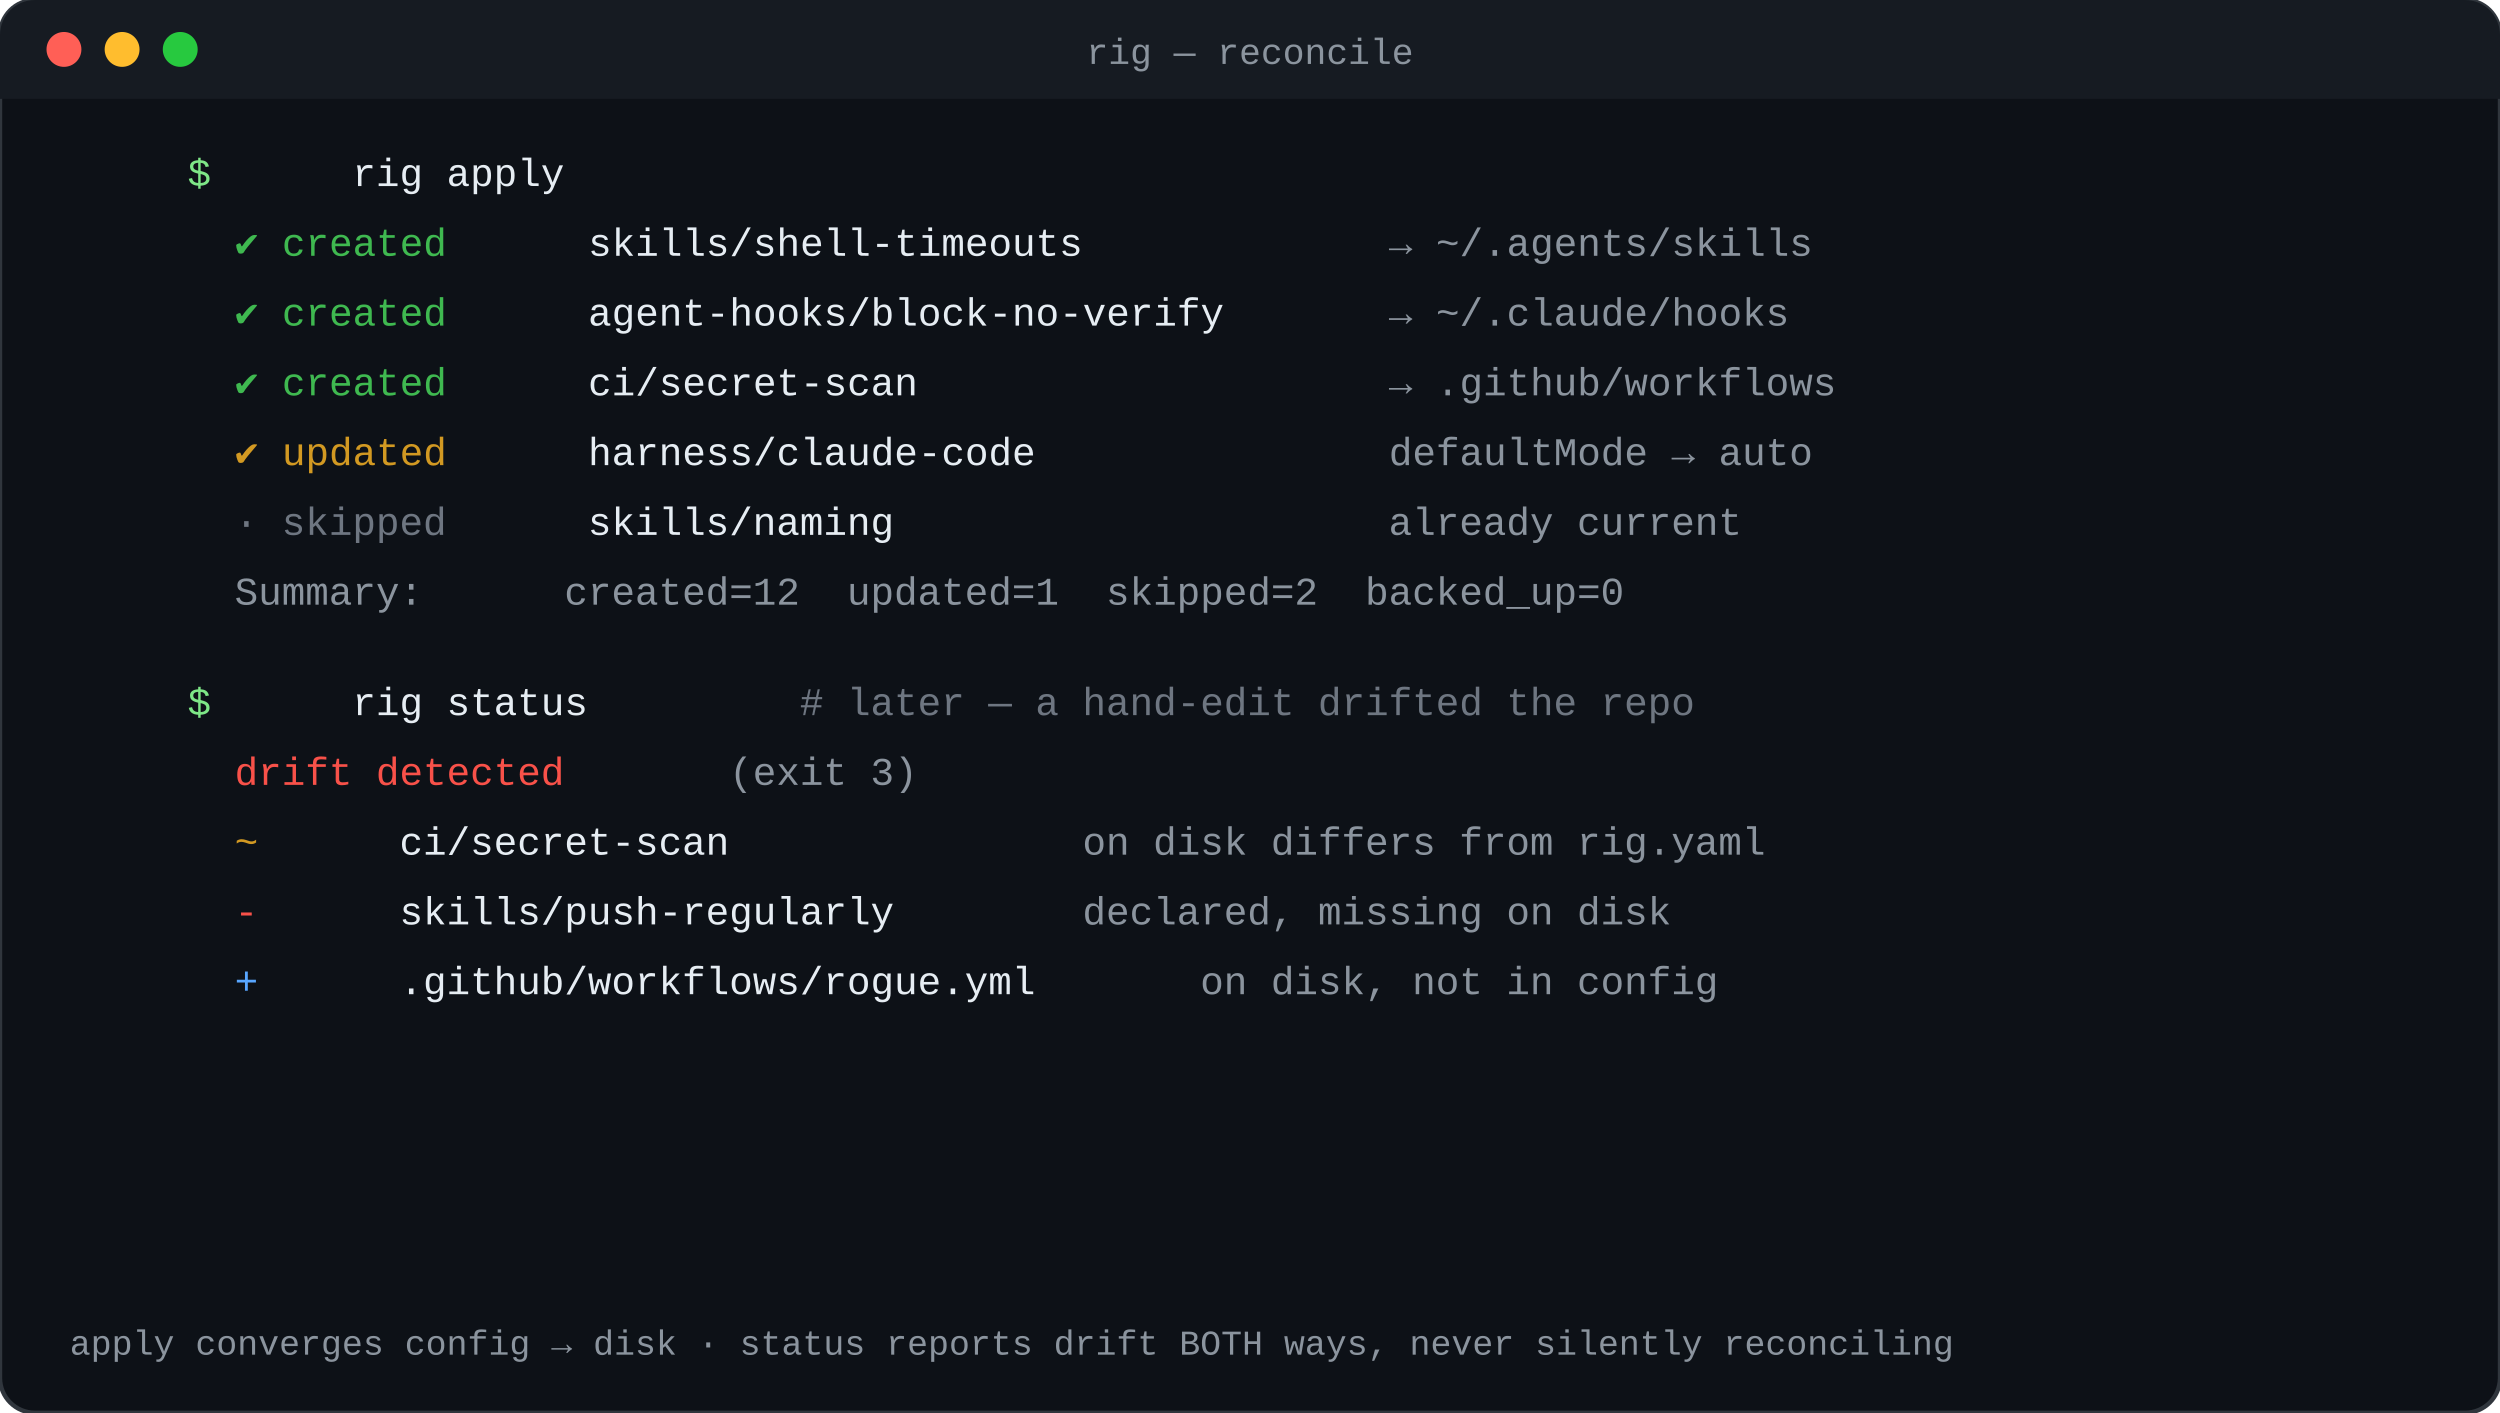
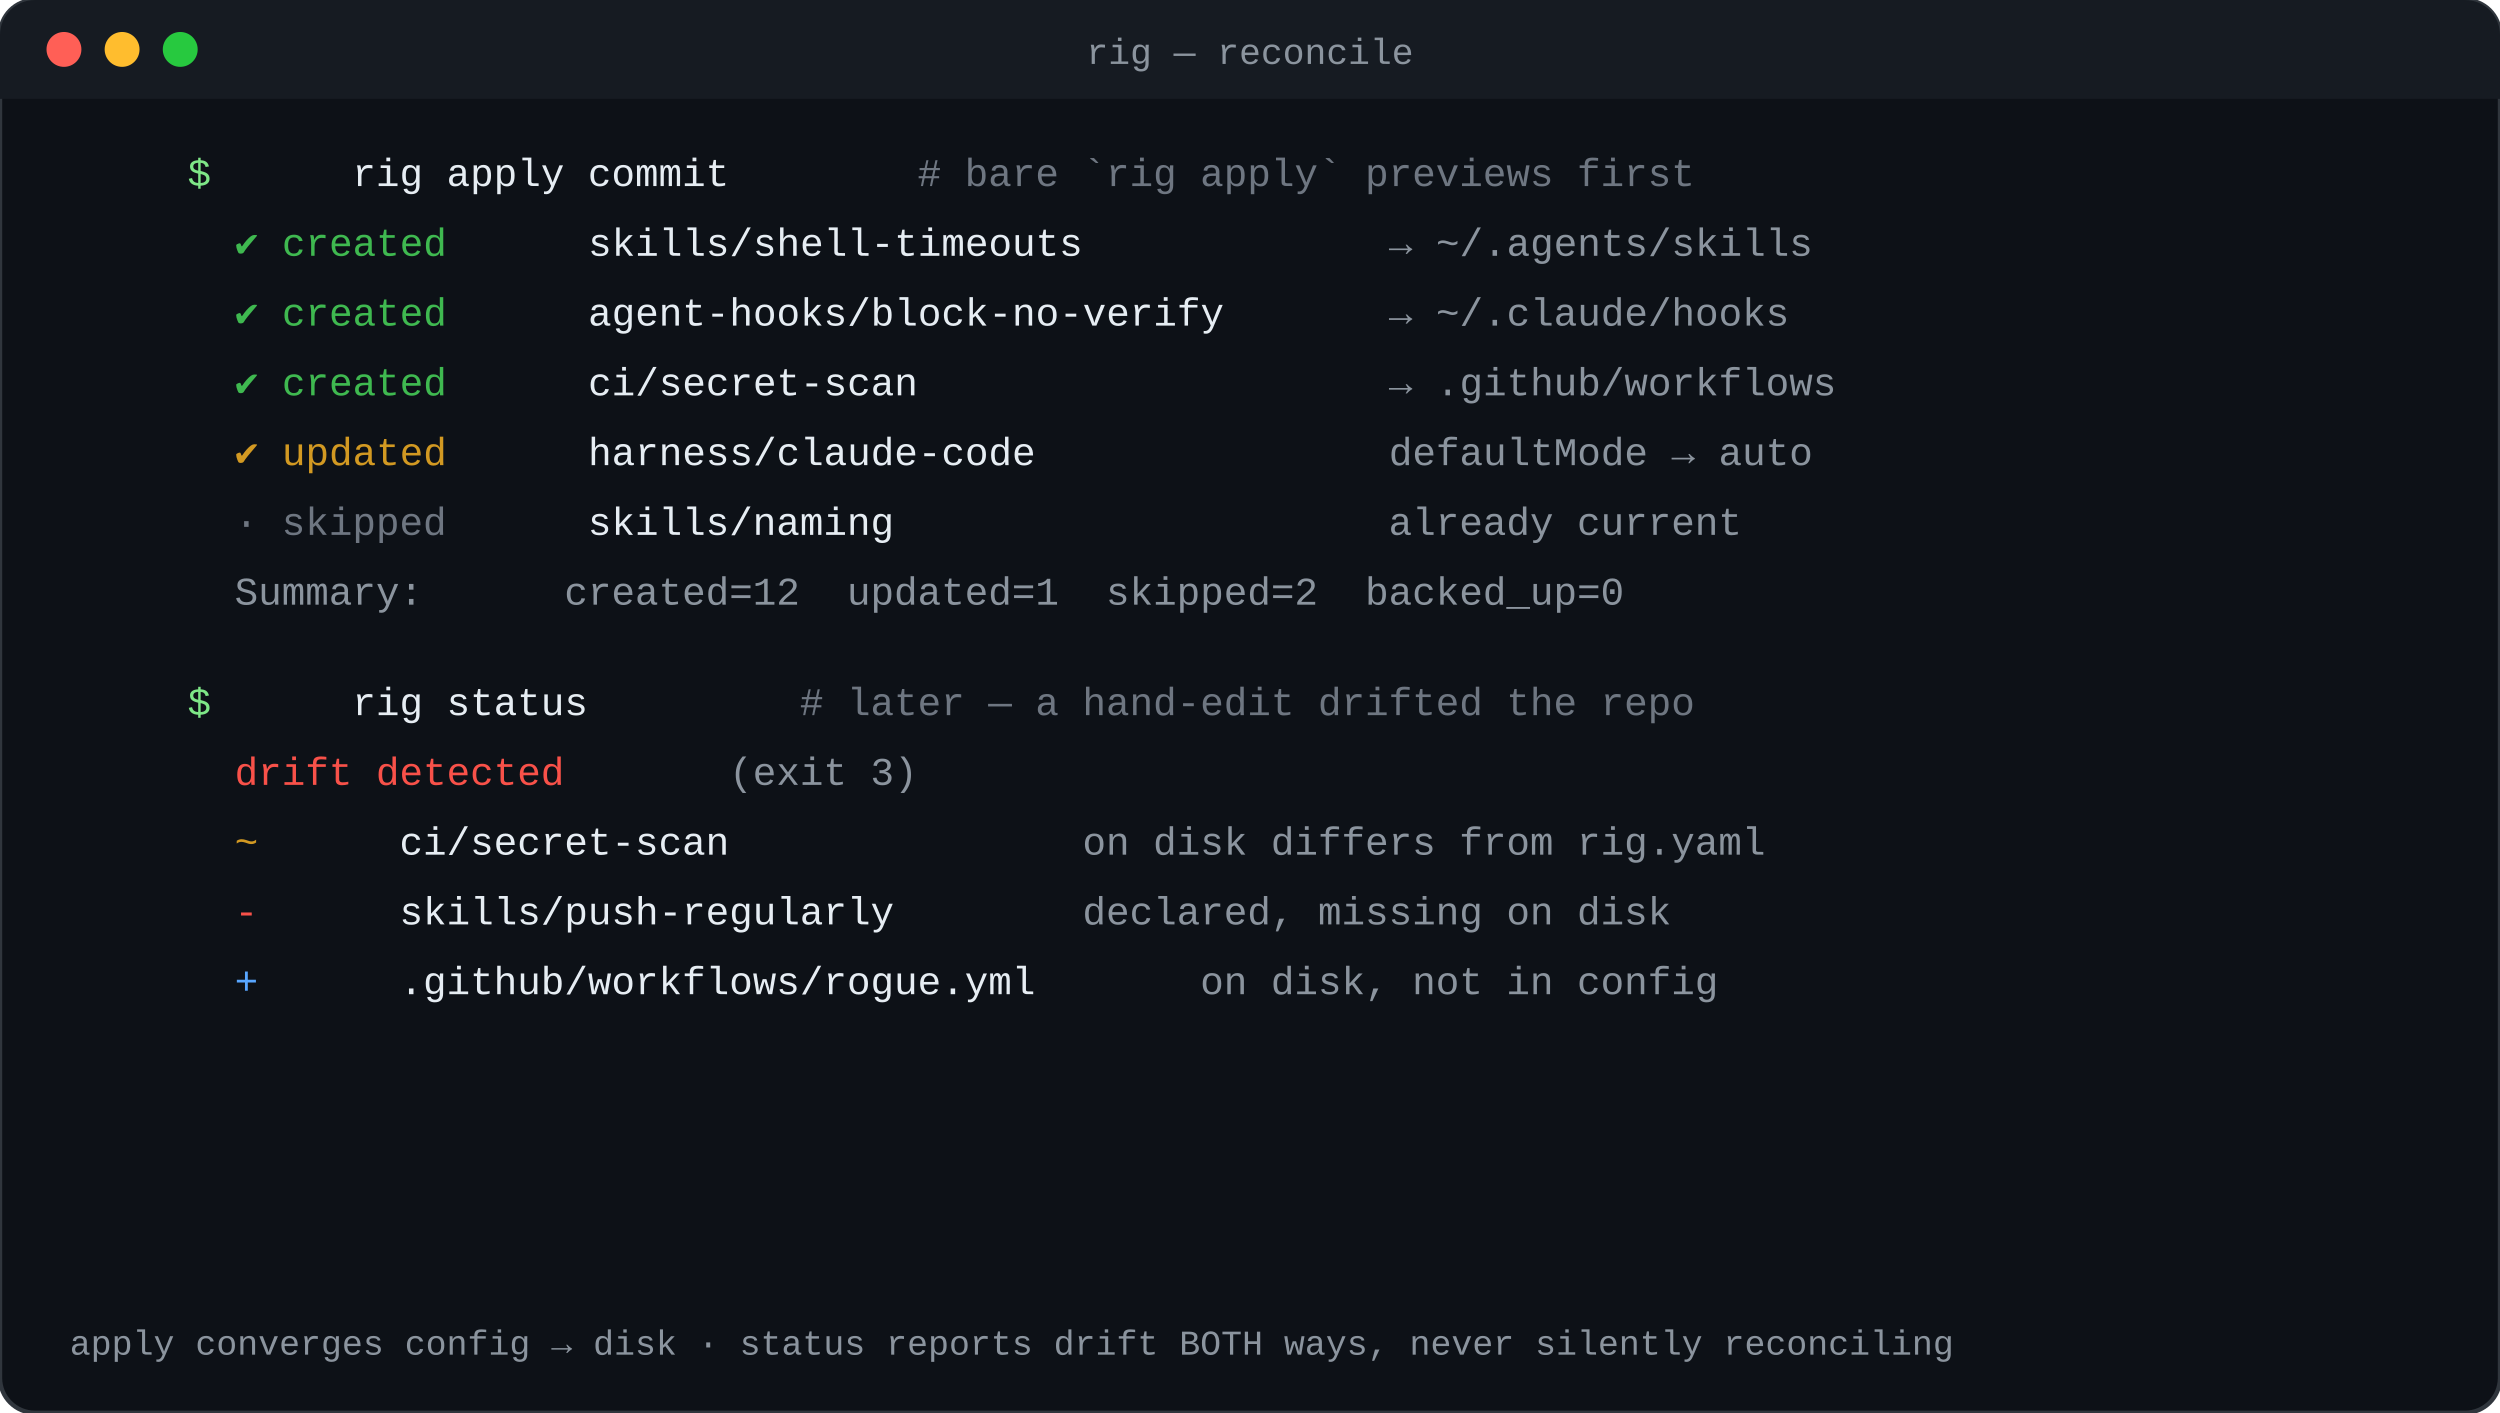
<svg xmlns="http://www.w3.org/2000/svg" viewBox="0 0 860 486" width="860" height="486" role="img" aria-label="rig apply converges to rig.yaml; rig status reports drift both ways">
  <rect x="0" y="0" width="860" height="486" rx="12" fill="#0d1117" stroke="#30363d" stroke-width="1.5" />
  <path d="M0,12 a12,12 0 0 1 12,-12 h836 a12,12 0 0 1 12,12 v22 h-860 z" fill="#161b22" />
  <circle cx="22" cy="17" r="6" fill="#ff5f56" />
  <circle cx="42" cy="17" r="6" fill="#ffbd2e" />
  <circle cx="62" cy="17" r="6" fill="#27c93f" />
  <text x="430.0" y="22" font-size="12.5" fill="#8b949e" text-anchor="middle" font-family="SFMono-Regular,Consolas,Liberation Mono,Menlo,monospace">rig — reconcile</text>
  <text x="24" y="64" font-size="13.5" font-family="SFMono-Regular,Consolas,Liberation Mono,Menlo,monospace" xml:space="preserve">
    <tspan fill="#7ee787">$ </tspan>
-     <tspan fill="#e6edf3">rig apply</tspan>
+     <tspan fill="#e6edf3">rig apply commit</tspan>
+     <tspan fill="#6e7681">   # bare `rig apply` previews first</tspan>
  </text>
  <text x="24" y="88" font-size="13.5" font-family="SFMono-Regular,Consolas,Liberation Mono,Menlo,monospace" xml:space="preserve">
    <tspan fill="#3fb950">  ✔ created </tspan>
    <tspan fill="#e6edf3">skills/shell-timeouts        </tspan>
    <tspan fill="#8b949e">→ ~/.agents/skills</tspan>
  </text>
  <text x="24" y="112" font-size="13.5" font-family="SFMono-Regular,Consolas,Liberation Mono,Menlo,monospace" xml:space="preserve">
    <tspan fill="#3fb950">  ✔ created </tspan>
    <tspan fill="#e6edf3">agent-hooks/block-no-verify  </tspan>
    <tspan fill="#8b949e">→ ~/.claude/hooks</tspan>
  </text>
  <text x="24" y="136" font-size="13.5" font-family="SFMono-Regular,Consolas,Liberation Mono,Menlo,monospace" xml:space="preserve">
    <tspan fill="#3fb950">  ✔ created </tspan>
    <tspan fill="#e6edf3">ci/secret-scan               </tspan>
    <tspan fill="#8b949e">→ .github/workflows</tspan>
  </text>
  <text x="24" y="160" font-size="13.5" font-family="SFMono-Regular,Consolas,Liberation Mono,Menlo,monospace" xml:space="preserve">
    <tspan fill="#d29922">  ✔ updated </tspan>
    <tspan fill="#e6edf3">harness/claude-code          </tspan>
    <tspan fill="#8b949e">defaultMode → auto</tspan>
  </text>
  <text x="24" y="184" font-size="13.5" font-family="SFMono-Regular,Consolas,Liberation Mono,Menlo,monospace" xml:space="preserve">
    <tspan fill="#6e7681">  · skipped </tspan>
    <tspan fill="#e6edf3">skills/naming                </tspan>
    <tspan fill="#8b949e">already current</tspan>
  </text>
  <text x="24" y="208" font-size="13.5" font-family="SFMono-Regular,Consolas,Liberation Mono,Menlo,monospace" xml:space="preserve">
    <tspan fill="#8b949e">  Summary: </tspan>
    <tspan fill="#8b949e">created=12  updated=1  skipped=2  backed_up=0</tspan>
  </text>
  <text x="24" y="246" font-size="13.5" font-family="SFMono-Regular,Consolas,Liberation Mono,Menlo,monospace" xml:space="preserve">
    <tspan fill="#7ee787">$ </tspan>
    <tspan fill="#e6edf3">rig status</tspan>
    <tspan fill="#6e7681">    # later — a hand-edit drifted the repo</tspan>
  </text>
  <text x="24" y="270" font-size="13.5" font-family="SFMono-Regular,Consolas,Liberation Mono,Menlo,monospace" xml:space="preserve">
    <tspan fill="#f85149">  drift detected</tspan>
    <tspan fill="#8b949e">  (exit 3)</tspan>
  </text>
  <text x="24" y="294" font-size="13.5" font-family="SFMono-Regular,Consolas,Liberation Mono,Menlo,monospace" xml:space="preserve">
    <tspan fill="#d29922">  ~ </tspan>
    <tspan fill="#e6edf3">ci/secret-scan          </tspan>
    <tspan fill="#8b949e">on disk differs from rig.yaml</tspan>
  </text>
  <text x="24" y="318" font-size="13.5" font-family="SFMono-Regular,Consolas,Liberation Mono,Menlo,monospace" xml:space="preserve">
    <tspan fill="#f85149">  - </tspan>
    <tspan fill="#e6edf3">skills/push-regularly   </tspan>
    <tspan fill="#8b949e">declared, missing on disk</tspan>
  </text>
  <text x="24" y="342" font-size="13.5" font-family="SFMono-Regular,Consolas,Liberation Mono,Menlo,monospace" xml:space="preserve">
    <tspan fill="#58a6ff">  + </tspan>
    <tspan fill="#e6edf3">.github/workflows/rogue.yml  </tspan>
    <tspan fill="#8b949e">on disk, not in config</tspan>
  </text>
  <text x="24" y="466" font-size="12" fill="#8b949e" font-family="SFMono-Regular,Consolas,Liberation Mono,Menlo,monospace">apply converges config → disk · status reports drift BOTH ways, never silently reconciling</text>
</svg>
